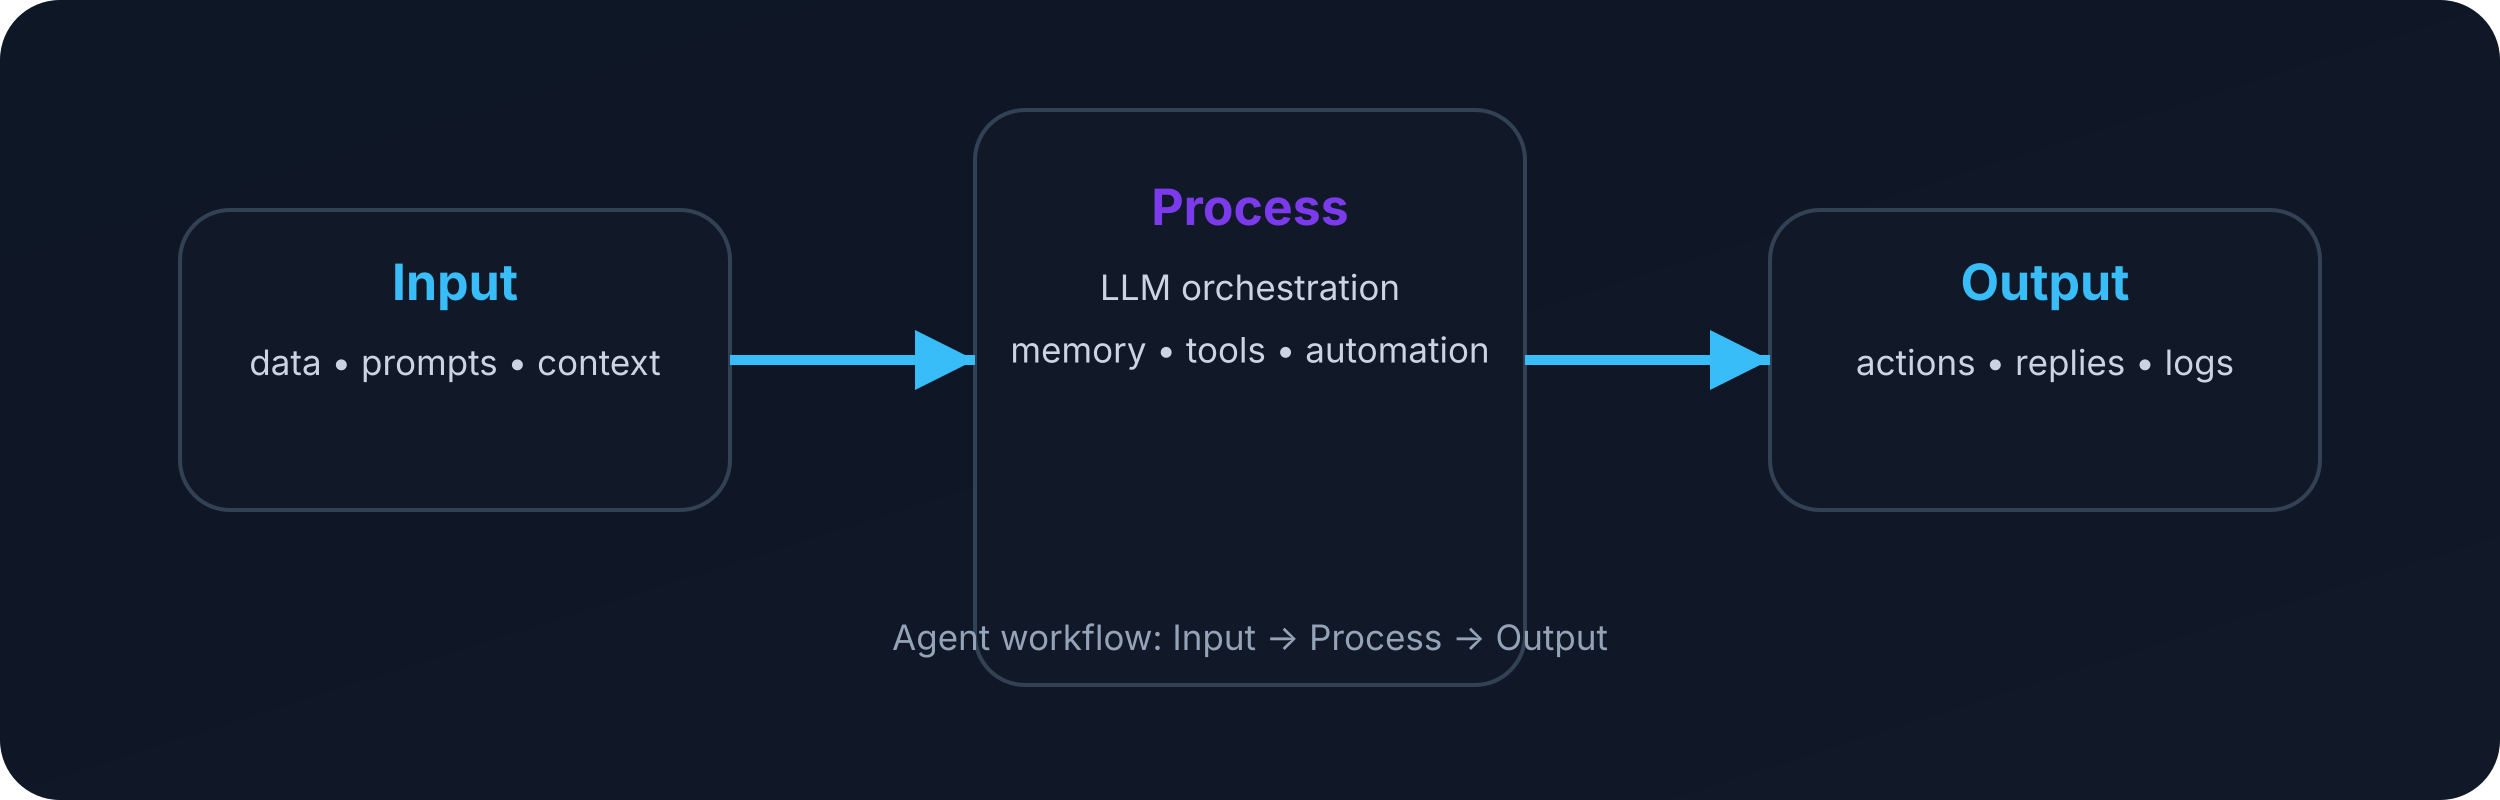
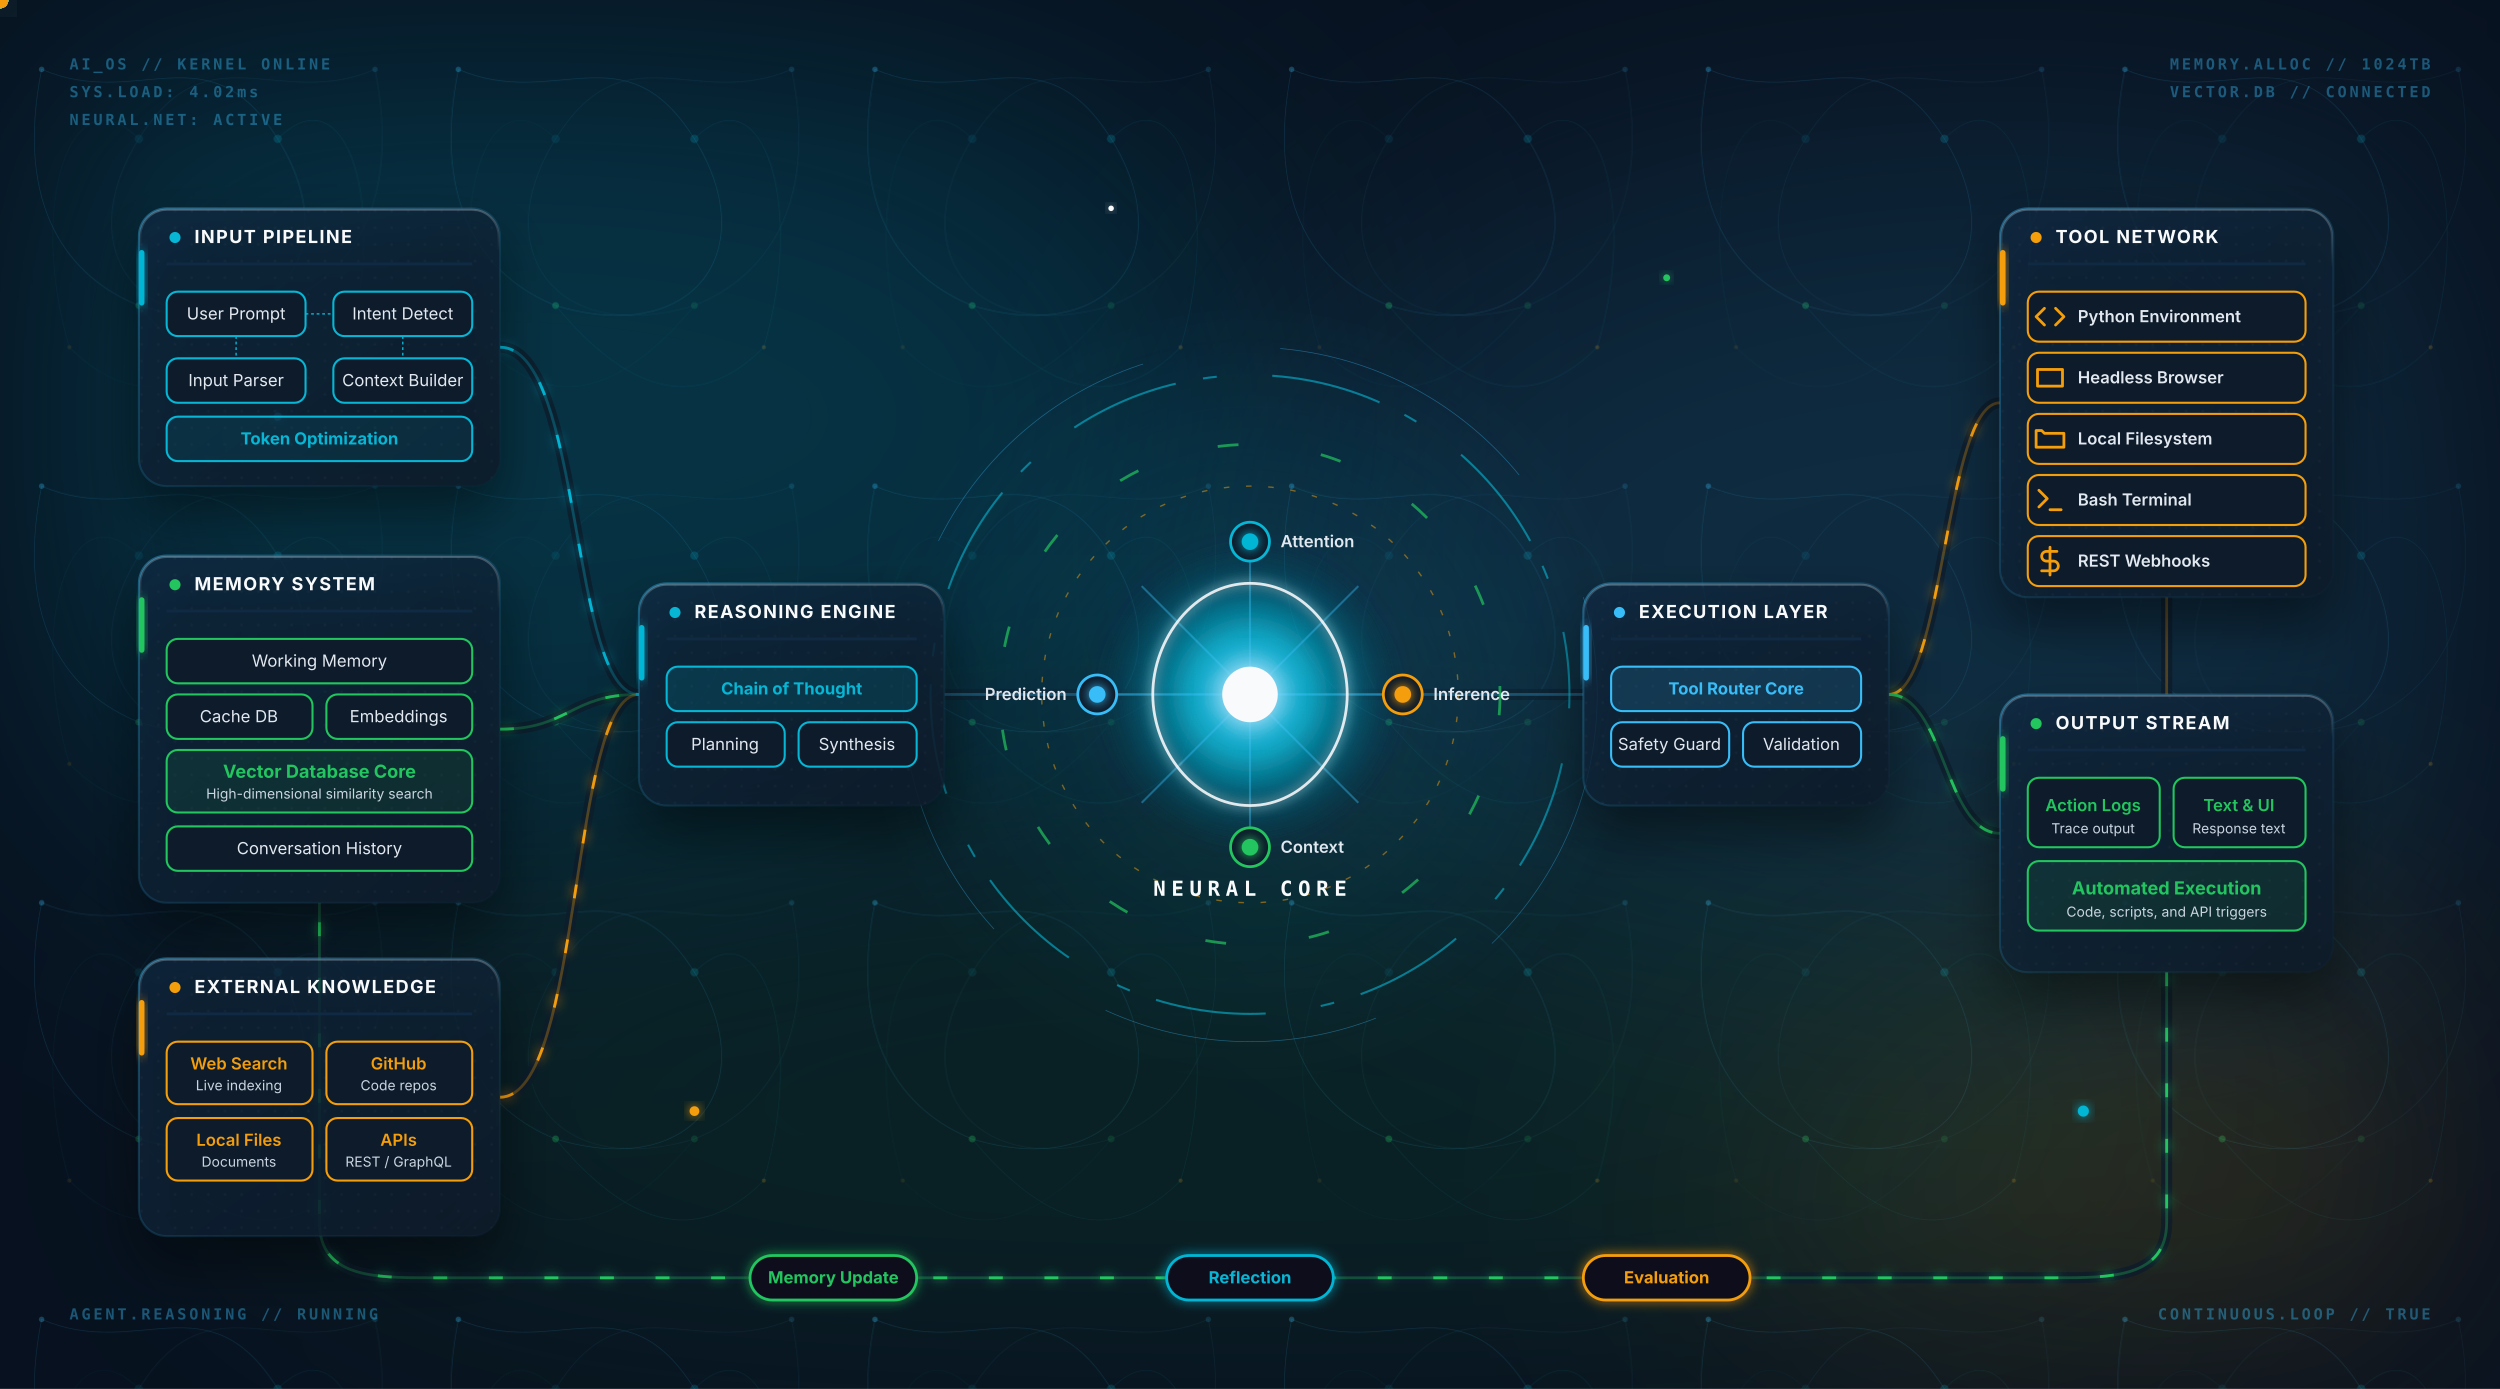
- <svg xmlns="http://www.w3.org/2000/svg" viewBox="0 0 1000 320" width="1000" height="320">
+ <svg xmlns="http://www.w3.org/2000/svg" viewBox="0 0 1800 1000" width="100%" height="100%">
  <defs>
-     <linearGradient id="bg" x1="0" y1="0" x2="1" y2="1">
-       <stop offset="0%" stop-color="#0e1726" />
-       <stop offset="100%" stop-color="#111827" />
+     <filter id="ai-aurora-blur" x="-50%" y="-50%" width="200%" height="200%">
+       <feGaussianBlur stdDeviation="120" />
+     </filter>
+     <radialGradient id="coreAura" cx="50%" cy="50%" r="50%">
+       <stop offset="0%" stop-color="#38BDF8" stop-opacity="0.2" />
+       <stop offset="50%" stop-color="#06B6D4" stop-opacity="0.1" />
+       <stop offset="100%" stop-color="#06B6D4" stop-opacity="0" />
+     </radialGradient>
+     <radialGradient id="brainCoreGrad" cx="50%" cy="50%" r="50%">
+       <stop offset="0%" stop-color="#38BDF8" stop-opacity="0.9" />
+       <stop offset="40%" stop-color="#06B6D4" stop-opacity="0.6" />
+       <stop offset="100%" stop-color="#102A43" stop-opacity="0" />
+     </radialGradient>
+     <linearGradient id="ai-cardGrad" x1="0" y1="0" x2="1" y2="1">
+       <stop offset="0%" stop-color="#102A43" stop-opacity="0.65" />
+       <stop offset="100%" stop-color="#0D1B2A" stop-opacity="0.9" />
    </linearGradient>
-     <linearGradient id="accent" x1="0" y1="0" x2="1" y2="1">
-       <stop offset="0%" stop-color="#38bdf8" />
-       <stop offset="100%" stop-color="#7c3aed" />
+     <linearGradient id="ai-cardBorder" x1="0" y1="0" x2="1" y2="1">
+       <stop offset="0%" stop-color="#38BDF8" stop-opacity="0.4" />
+       <stop offset="100%" stop-color="#102A43" stop-opacity="0.15" />
    </linearGradient>
+     <linearGradient id="topHighlight" x1="0" y1="0" x2="0" y2="1">
+       <stop offset="0%" stop-color="#F8FAFC" stop-opacity="0.25" />
+       <stop offset="15%" stop-color="#F8FAFC" stop-opacity="0.0" />
+       <stop offset="100%" stop-color="#F8FAFC" stop-opacity="0.0" />
+     </linearGradient>
+     <pattern id="card-mesh" width="12" height="12" patternUnits="userSpaceOnUse">
+       <circle cx="2" cy="2" r="1" fill="#F8FAFC" opacity="0.03" />
+     </pattern>
+     <filter id="ai-shadow" x="-20%" y="-20%" width="140%" height="140%">
+       <feGaussianBlur stdDeviation="20" result="blur" />
+       <feColorMatrix type="matrix" values="0 0 0 0 0   0 0 0 0 0   0 0 0 0 0  0 0 0 0.6 0" />
+     </filter>
+     <filter id="ai-glow" x="-50%" y="-50%" width="200%" height="200%">
+       <feGaussianBlur stdDeviation="4" result="blur" />
+       <feMerge>
+         <feMergeNode in="blur" />
+         <feMergeNode in="SourceGraphic" />
+       </feMerge>
+     </filter>
+     <filter id="ai-glow-lg" x="-50%" y="-50%" width="200%" height="200%">
+       <feGaussianBlur stdDeviation="12" result="blur" />
+       <feMerge>
+         <feMergeNode in="blur" />
+         <feMergeNode in="SourceGraphic" />
+       </feMerge>
+     </filter>
+     <pattern id="neural-web" width="300" height="300" patternUnits="userSpaceOnUse">
+       <path d="M 30 50 C 100 80, 150 20, 200 100 C 250 180, 200 250, 100 220 C 50 200, 10 150, 30 50 Z" fill="none" stroke="#38BDF8" stroke-width="0.5" opacity="0.15" />
+       <path d="M 200 100 C 250 50, 280 150, 250 250 C 200 300, 150 280, 100 220" fill="none" stroke="#06B6D4" stroke-width="0.5" opacity="0.1" />
+       <circle cx="30" cy="50" r="2" fill="#38BDF8" opacity="0.3" class="pulse" />
+       <circle cx="200" cy="100" r="3" fill="#06B6D4" opacity="0.2" class="pulse" style="animation-delay: 1s;" />
+       <circle cx="100" cy="220" r="2.5" fill="#22C55E" opacity="0.3" class="pulse" style="animation-delay: 2s;" />
+       <circle cx="250" cy="250" r="1.5" fill="#F59E0B" opacity="0.2" class="pulse" style="animation-delay: 3s;" />
+     </pattern>
+     <path id="p-in-rs" d="M 360 250 C 420 250, 410 500, 460 500" />
+     <path id="p-mem-rs" d="M 360 525 C 410 525, 410 500, 460 500" />
+     <path id="p-know-rs" d="M 360 790 C 420 790, 410 500, 460 500" />
+     <path id="p-rs-br" d="M 680 500 L 900 500" />
+     <path id="p-br-ex" d="M 900 500 L 1140 500" />
+     <path id="p-ex-tl" d="M 1360 500 C 1400 500, 1400 290, 1440 290" />
+     <path id="p-ex-out" d="M 1360 500 C 1400 500, 1400 600, 1440 600" />
+     <path id="p-tl-out" d="M 1560 430 L 1560 500" />
+     <path id="p-fb-loop" d="M 1560 700 L 1560 880 C 1560 920, 1520 920, 1480 920 L 310 920 C 270 920, 230 920, 230 880 L 230 650" />
  </defs>
-   <rect width="1000" height="320" rx="24" fill="url(#bg)" />
-   <rect x="72" y="84" width="220" height="120" rx="20" fill="#111827" stroke="#334155" stroke-width="1.6" />
-   <rect x="390" y="44" width="220" height="230" rx="20" fill="#111827" stroke="#334155" stroke-width="1.6" />
-   <rect x="708" y="84" width="220" height="120" rx="20" fill="#111827" stroke="#334155" stroke-width="1.6" />
-   <text x="182" y="120" font-family="Inter, Arial, sans-serif" fill="#38bdf8" font-size="20" font-weight="700" text-anchor="middle">Input</text>
-   <text x="182" y="150" font-family="Inter, Arial, sans-serif" fill="#cbd5e1" font-size="14" text-anchor="middle">data • prompts • context</text>
-   <text x="500" y="90" font-family="Inter, Arial, sans-serif" fill="#7c3aed" font-size="20" font-weight="700" text-anchor="middle">Process</text>
-   <text x="500" y="120" font-family="Inter, Arial, sans-serif" fill="#cbd5e1" font-size="14" text-anchor="middle">LLM orchestration</text>
-   <text x="500" y="145" font-family="Inter, Arial, sans-serif" fill="#cbd5e1" font-size="14" text-anchor="middle">memory • tools • automation</text>
-   <text x="818" y="120" font-family="Inter, Arial, sans-serif" fill="#38bdf8" font-size="20" font-weight="700" text-anchor="middle">Output</text>
-   <text x="818" y="150" font-family="Inter, Arial, sans-serif" fill="#cbd5e1" font-size="14" text-anchor="middle">actions • replies • logs</text>
-   <path d="M292 144 L390 144" stroke="#38bdf8" stroke-width="4" marker-end="url(#arr)" />
-   <path d="M610 144 L708 144" stroke="#38bdf8" stroke-width="4" marker-end="url(#arr)" />
-   <defs>
-     <marker id="arr" viewBox="0 0 10 10" refX="10" refY="5" markerWidth="6" markerHeight="6" orient="auto-start-reverse">
-       <path d="M0 0 L10 5 L0 10 Z" fill="#38bdf8" />
-     </marker>
-   </defs>
-   <text x="500" y="260" font-family="Inter, Arial, sans-serif" fill="#94a3b8" font-size="14" text-anchor="middle">Agent workflow: Input → Process → Output</text>
+   <style>
+     @keyframes float1 { 0%, 100% { transform: translateY(0); } 50% { transform: translateY(-8px); } }
+     @keyframes float2 { 0%, 100% { transform: translateY(0); } 50% { transform: translateY(-5px); } }
+     @keyframes pulse { 0%, 100% { opacity: 0.3; } 50% { opacity: 1; } }
+     @keyframes breatheBtn { 0%, 100% { fill-opacity: 0.05; } 50% { fill-opacity: 0.25; } }
+     @keyframes spin1 { to { stroke-dashoffset: 1000; } }
+     @keyframes spinRev1 { to { stroke-dashoffset: -1000; } }
+     @keyframes spin2 { to { stroke-dashoffset: 500; } }
+     @keyframes spinRev2 { to { stroke-dashoffset: -500; } }
+     @keyframes pipeFlow { from { stroke-dashoffset: 40; } to { stroke-dashoffset: 0; } }
+     @keyframes scanner { 0%, 100% { transform: translateY(-200px); opacity: 0; } 10%, 90% { opacity: 1; } 50% { transform: translateY(200px); } }
+     @keyframes particleDrift { 0% { transform: translate(0,0); opacity: 0; } 20% { opacity: 0.5; } 80% { opacity: 0.5; } 100% { transform: translate(15px, -30px); opacity: 0; } }
+     
+     .float-1 { animation: float1 6s ease-in-out infinite; }
+     .float-2 { animation: float2 8s ease-in-out infinite; }
+     .pulse { animation: pulse 3s ease-in-out infinite; }
+     .breathe-btn { animation: breatheBtn 4s ease-in-out infinite; }
+     .spin-1 { animation: spin1 40s linear infinite; }
+     .spin-rev-1 { animation: spinRev1 60s linear infinite; }
+     .spin-2 { animation: spin2 25s linear infinite; }
+     .spin-rev-2 { animation: spinRev2 35s linear infinite; }
+     .pipe-flow { animation: pipeFlow 1s linear infinite; }
+     .scanner { animation: scanner 8s linear infinite; }
+     .particle { animation: particleDrift linear infinite; }
+     
+     .glass-panel {
+       fill: url(#ai-cardGrad);
+       stroke: url(#ai-cardBorder);
+       stroke-width: 1.5;
+     }
+   </style>
+   <rect width="1800" height="1000" fill="#07111F" />
+   <rect width="1800" height="1000" fill="url(#neural-web)" />
+   <rect width="1800" height="1000" fill="url(#neural-web)" transform="scale(-1, 1) translate(-1800, 0)" opacity="0.5" />
+   <ellipse cx="20%" cy="30%" rx="30%" ry="30%" fill="#06B6D4" filter="url(#ai-aurora-blur)" opacity="0.2" />
+   <ellipse cx="80%" cy="40%" rx="30%" ry="30%" fill="#38BDF8" filter="url(#ai-aurora-blur)" opacity="0.15" />
+   <ellipse cx="50%" cy="80%" rx="40%" ry="20%" fill="#22C55E" filter="url(#ai-aurora-blur)" opacity="0.1" />
+   <ellipse cx="90%" cy="90%" rx="20%" ry="20%" fill="#F59E0B" filter="url(#ai-aurora-blur)" opacity="0.15" />
+   <g font-family="monospace, system-ui, sans-serif" font-size="11" fill="#38BDF8" opacity="0.4" font-weight="600" letter-spacing="2">
+     <text x="50" y="50" class="float-1">AI_OS // KERNEL ONLINE</text>
+     <text x="50" y="70" class="float-2">SYS.LOAD: 4.02ms</text>
+     <text x="50" y="90" class="float-1">NEURAL.NET: ACTIVE</text>
+     <text x="1750" y="50" class="float-2" text-anchor="end">MEMORY.ALLOC // 1024TB</text>
+     <text x="1750" y="70" class="float-1" text-anchor="end">VECTOR.DB // CONNECTED</text>
+     <text x="50" y="950" class="float-2">AGENT.REASONING // RUNNING</text>
+     <text x="1750" y="950" class="float-1" text-anchor="end">CONTINUOUS.LOOP // TRUE</text>
+   </g>
+   <circle cx="200" cy="300" r="3" fill="#38BDF8" class="particle" style="animation-duration: 9s;" filter="url(#ai-glow)" />
+   <circle cx="1500" cy="800" r="4" fill="#06B6D4" class="particle" style="animation-duration: 14s;" filter="url(#ai-glow)" />
+   <circle cx="1200" cy="200" r="2.5" fill="#22C55E" class="particle" style="animation-duration: 11s;" filter="url(#ai-glow)" />
+   <circle cx="500" cy="800" r="3.5" fill="#F59E0B" class="particle" style="animation-duration: 15s;" filter="url(#ai-glow)" />
+   <circle cx="800" cy="150" r="2" fill="#F8FAFC" class="particle" style="animation-duration: 12s;" filter="url(#ai-glow)" />
+   <g id="data-pipes">
+     <use href="#p-in-rs" stroke="#0D1B2A" stroke-width="8" fill="none" opacity="0.8" />
+     <use href="#p-mem-rs" stroke="#0D1B2A" stroke-width="8" fill="none" opacity="0.8" />
+     <use href="#p-know-rs" stroke="#0D1B2A" stroke-width="8" fill="none" opacity="0.8" />
+     <use href="#p-rs-br" stroke="#0D1B2A" stroke-width="8" fill="none" opacity="0.8" />
+     <use href="#p-br-ex" stroke="#0D1B2A" stroke-width="8" fill="none" opacity="0.8" />
+     <use href="#p-ex-tl" stroke="#0D1B2A" stroke-width="8" fill="none" opacity="0.8" />
+     <use href="#p-ex-out" stroke="#0D1B2A" stroke-width="8" fill="none" opacity="0.8" />
+     <use href="#p-tl-out" stroke="#0D1B2A" stroke-width="8" fill="none" opacity="0.8" />
+     <use href="#p-fb-loop" stroke="#0D1B2A" stroke-width="8" fill="none" opacity="0.8" />
+     <use href="#p-in-rs" stroke="#06B6D4" stroke-width="2" fill="none" opacity="0.3" />
+     <use href="#p-mem-rs" stroke="#22C55E" stroke-width="2" fill="none" opacity="0.3" />
+     <use href="#p-know-rs" stroke="#F59E0B" stroke-width="2" fill="none" opacity="0.3" />
+     <use href="#p-rs-br" stroke="#38BDF8" stroke-width="2" fill="none" opacity="0.3" />
+     <use href="#p-br-ex" stroke="#38BDF8" stroke-width="2" fill="none" opacity="0.3" />
+     <use href="#p-ex-tl" stroke="#F59E0B" stroke-width="2" fill="none" opacity="0.3" />
+     <use href="#p-ex-out" stroke="#22C55E" stroke-width="2" fill="none" opacity="0.3" />
+     <use href="#p-tl-out" stroke="#F59E0B" stroke-width="2" fill="none" opacity="0.3" />
+     <use href="#p-fb-loop" stroke="#22C55E" stroke-width="2" fill="none" opacity="0.3" />
+     <use href="#p-in-rs" stroke="#06B6D4" stroke-width="2" fill="none" stroke-dasharray="10 30" class="pipe-flow" filter="url(#ai-glow)" />
+     <use href="#p-mem-rs" stroke="#22C55E" stroke-width="2" fill="none" stroke-dasharray="10 30" class="pipe-flow" filter="url(#ai-glow)" />
+     <use href="#p-know-rs" stroke="#F59E0B" stroke-width="2" fill="none" stroke-dasharray="10 30" class="pipe-flow" filter="url(#ai-glow)" />
+     <use href="#p-rs-br" stroke="#38BDF8" stroke-width="2" fill="none" stroke-dasharray="10 30" class="pipe-flow" filter="url(#ai-glow)" />
+     <use href="#p-br-ex" stroke="#38BDF8" stroke-width="2" fill="none" stroke-dasharray="10 30" class="pipe-flow" filter="url(#ai-glow)" />
+     <use href="#p-ex-tl" stroke="#F59E0B" stroke-width="2" fill="none" stroke-dasharray="10 30" class="pipe-flow" filter="url(#ai-glow)" />
+     <use href="#p-ex-out" stroke="#22C55E" stroke-width="2" fill="none" stroke-dasharray="10 30" class="pipe-flow" filter="url(#ai-glow)" />
+     <use href="#p-tl-out" stroke="#F59E0B" stroke-width="2" fill="none" stroke-dasharray="10 30" class="pipe-flow" filter="url(#ai-glow)" />
+     <use href="#p-fb-loop" stroke="#22C55E" stroke-width="2" fill="none" stroke-dasharray="10 30" class="pipe-flow" filter="url(#ai-glow)" />
+     <circle r="4" fill="#F8FAFC" filter="url(#ai-glow-lg)">
+       <animateMotion dur="4s" repeatCount="indefinite">
+         <mpath href="#p-in-rs" />
+       </animateMotion>
+     </circle>
+     <circle r="4" fill="#F8FAFC" filter="url(#ai-glow-lg)">
+       <animateMotion dur="4s" begin="2s" repeatCount="indefinite">
+         <mpath href="#p-in-rs" />
+       </animateMotion>
+     </circle>
+     <circle r="4" fill="#F8FAFC" filter="url(#ai-glow-lg)">
+       <animateMotion dur="5s" repeatCount="indefinite">
+         <mpath href="#p-mem-rs" />
+       </animateMotion>
+     </circle>
+     <circle r="4" fill="#F8FAFC" filter="url(#ai-glow-lg)">
+       <animateMotion dur="5s" begin="2.5s" repeatCount="indefinite">
+         <mpath href="#p-mem-rs" />
+       </animateMotion>
+     </circle>
+     <circle r="4" fill="#F8FAFC" filter="url(#ai-glow-lg)">
+       <animateMotion dur="4s" repeatCount="indefinite">
+         <mpath href="#p-know-rs" />
+       </animateMotion>
+     </circle>
+     <circle r="4" fill="#F8FAFC" filter="url(#ai-glow-lg)">
+       <animateMotion dur="4s" begin="2s" repeatCount="indefinite">
+         <mpath href="#p-know-rs" />
+       </animateMotion>
+     </circle>
+     <circle r="6" fill="#F8FAFC" filter="url(#ai-glow-lg)">
+       <animateMotion dur="2s" repeatCount="indefinite">
+         <mpath href="#p-rs-br" />
+       </animateMotion>
+     </circle>
+     <circle r="6" fill="#F8FAFC" filter="url(#ai-glow-lg)">
+       <animateMotion dur="2s" begin="1s" repeatCount="indefinite">
+         <mpath href="#p-rs-br" />
+       </animateMotion>
+     </circle>
+     <circle r="6" fill="#F8FAFC" filter="url(#ai-glow-lg)">
+       <animateMotion dur="2s" repeatCount="indefinite">
+         <mpath href="#p-br-ex" />
+       </animateMotion>
+     </circle>
+     <circle r="6" fill="#F8FAFC" filter="url(#ai-glow-lg)">
+       <animateMotion dur="2s" begin="1s" repeatCount="indefinite">
+         <mpath href="#p-br-ex" />
+       </animateMotion>
+     </circle>
+     <circle r="4" fill="#F8FAFC" filter="url(#ai-glow-lg)">
+       <animateMotion dur="3s" repeatCount="indefinite">
+         <mpath href="#p-ex-tl" />
+       </animateMotion>
+     </circle>
+     <circle r="4" fill="#F8FAFC" filter="url(#ai-glow-lg)">
+       <animateMotion dur="3s" repeatCount="indefinite">
+         <mpath href="#p-ex-out" />
+       </animateMotion>
+     </circle>
+     <circle r="4" fill="#F8FAFC" filter="url(#ai-glow-lg)">
+       <animateMotion dur="2s" repeatCount="indefinite">
+         <mpath href="#p-tl-out" />
+       </animateMotion>
+     </circle>
+     <circle r="6" fill="#22C55E" filter="url(#ai-glow-lg)">
+       <animateMotion dur="15s" begin="0s" repeatCount="indefinite">
+         <mpath href="#p-fb-loop" />
+       </animateMotion>
+     </circle>
+     <circle r="6" fill="#06B6D4" filter="url(#ai-glow-lg)">
+       <animateMotion dur="15s" begin="5s" repeatCount="indefinite">
+         <mpath href="#p-fb-loop" />
+       </animateMotion>
+     </circle>
+     <circle r="6" fill="#F59E0B" filter="url(#ai-glow-lg)">
+       <animateMotion dur="15s" begin="10s" repeatCount="indefinite">
+         <mpath href="#p-fb-loop" />
+       </animateMotion>
+     </circle>
+   </g>
+   <g transform="translate(900, 500)">
+     <circle cx="0" cy="0" r="280" fill="url(#coreAura)" opacity="0.8">
+       <animate attributeName="r" values="270;290;270" dur="6s" repeatCount="indefinite" />
+       <animate attributeName="opacity" values="0.6;0.9;0.6" dur="6s" repeatCount="indefinite" />
+     </circle>
+     <circle cx="0" cy="0" r="230" fill="none" stroke="#06B6D4" stroke-width="1.5" stroke-dasharray="10 40 80 20" class="spin-1" opacity="0.6" />
+     <circle cx="0" cy="0" r="250" fill="none" stroke="#38BDF8" stroke-width="0.5" stroke-dasharray="200 100" class="spin-rev-1" opacity="0.4" />
+     <circle cx="0" cy="0" r="180" fill="none" stroke="#22C55E" stroke-width="2" stroke-dasharray="15 60" class="spin-2" opacity="0.7" />
+     <circle cx="0" cy="0" r="150" fill="none" stroke="#F59E0B" stroke-width="1" stroke-dasharray="4 12" class="spin-rev-2" opacity="0.5" />
+     <circle cx="0" cy="0" r="110" fill="url(#brainCoreGrad)" filter="url(#ai-glow-lg)">
+       <animate attributeName="opacity" values="0.6;1;0.6" dur="4s" repeatCount="indefinite" />
+     </circle>
+     <line x1="0" y1="-110" x2="0" y2="110" stroke="#38BDF8" stroke-width="1.5" opacity="0.4" />
+     <line x1="-110" y1="0" x2="110" y2="0" stroke="#38BDF8" stroke-width="1.5" opacity="0.4" />
+     <line x1="-78" y1="-78" x2="78" y2="78" stroke="#38BDF8" stroke-width="1.5" opacity="0.4" />
+     <line x1="-78" y1="78" x2="78" y2="-78" stroke="#38BDF8" stroke-width="1.5" opacity="0.4" />
+     <g stroke="#F8FAFC" stroke-width="2" opacity="0.9" filter="url(#ai-glow)">
+       <path d="M 0 -80 C 40 -80, 70 -40, 70 0 C 70 40, 40 80, 0 80 C -40 80, -70 40, -70 0 C -70 -40, -40 -80, 0 -80 Z" fill="none" />
+     </g>
+     <circle cx="0" cy="0" r="20" fill="#F8FAFC" filter="url(#ai-glow-lg)">
+       <animate attributeName="r" values="18;24;18" dur="3s" repeatCount="indefinite" />
+     </circle>
+     <g transform="translate(0, -110)">
+       <circle cx="0" cy="0" r="14" fill="#0D1B2A" stroke="#06B6D4" stroke-width="2" />
+       <circle cx="0" cy="0" r="6" fill="#06B6D4" filter="url(#ai-glow)" class="pulse" style="animation-delay: 0s" />
+       <text x="22" y="4" font-family="Inter, system-ui, sans-serif" font-size="12" fill="#E2E8F0" font-weight="600">Attention</text>
+     </g>
+     <g transform="translate(110, 0)">
+       <circle cx="0" cy="0" r="14" fill="#0D1B2A" stroke="#F59E0B" stroke-width="2" />
+       <circle cx="0" cy="0" r="6" fill="#F59E0B" filter="url(#ai-glow)" class="pulse" style="animation-delay: 1s" />
+       <text x="22" y="4" font-family="Inter, system-ui, sans-serif" font-size="12" fill="#E2E8F0" font-weight="600">Inference</text>
+     </g>
+     <g transform="translate(0, 110)">
+       <circle cx="0" cy="0" r="14" fill="#0D1B2A" stroke="#22C55E" stroke-width="2" />
+       <circle cx="0" cy="0" r="6" fill="#22C55E" filter="url(#ai-glow)" class="pulse" style="animation-delay: 2s" />
+       <text x="22" y="4" font-family="Inter, system-ui, sans-serif" font-size="12" fill="#E2E8F0" font-weight="600">Context</text>
+     </g>
+     <g transform="translate(-110, 0)">
+       <circle cx="0" cy="0" r="14" fill="#0D1B2A" stroke="#38BDF8" stroke-width="2" />
+       <circle cx="0" cy="0" r="6" fill="#38BDF8" filter="url(#ai-glow)" class="pulse" style="animation-delay: 3s" />
+       <text x="-22" y="4" font-family="Inter, system-ui, sans-serif" font-size="12" fill="#E2E8F0" text-anchor="end" font-weight="600">Prediction</text>
+     </g>
+     <text x="0" y="145" font-family="monospace, system-ui, sans-serif" font-size="15" font-weight="800" fill="#F8FAFC" text-anchor="middle" letter-spacing="4">NEURAL CORE</text>
+     <line x1="-150" y1="0" x2="150" y2="0" stroke="#06B6D4" stroke-width="1.5" opacity="0.8" class="scanner" filter="url(#ai-glow)" />
+   </g>
+   <g transform="translate(100, 150)">
+     <g class="float-1">
+       <rect x="0" y="20" width="260" height="200" rx="20" fill="#000000" filter="url(#ai-shadow)" opacity="0.75" />
+       <rect x="0" y="0" width="260" height="200" rx="20" class="glass-panel" />
+       <rect x="0" y="0" width="260" height="200" rx="20" fill="url(#card-mesh)" />
+       <rect x="1" y="1" width="258" height="198" rx="19" fill="none" stroke="url(#topHighlight)" stroke-width="1.5" />
+       <rect x="0" y="30" width="4" height="40" rx="2" fill="#06B6D4" filter="url(#ai-glow)" />
+       <g transform="translate(20, 25)">
+         <circle cx="6" cy="-4" r="4" fill="#06B6D4" class="pulse" />
+         <text x="20" y="0" font-family="Inter, system-ui, sans-serif" font-size="13" font-weight="700" fill="#F8FAFC" letter-spacing="1">INPUT PIPELINE</text>
+       </g>
+       <line x1="20" y1="40" x2="240" y2="40" stroke="#102A43" stroke-width="2" />
+       <rect x="20" y="60" width="100" height="32" rx="8" fill="#0D1B2A" stroke="#06B6D4" stroke-width="1.5" />
+       <text x="70" y="80" font-family="Inter, system-ui, sans-serif" font-size="12" fill="#E2E8F0" text-anchor="middle">User Prompt</text>
+       <line x1="70" y1="92" x2="70" y2="108" stroke="#06B6D4" stroke-dasharray="2 2" />
+       <rect x="20" y="108" width="100" height="32" rx="8" fill="#0D1B2A" stroke="#06B6D4" stroke-width="1.5" />
+       <text x="70" y="128" font-family="Inter, system-ui, sans-serif" font-size="12" fill="#E2E8F0" text-anchor="middle">Input Parser</text>
+       <line x1="120" y1="76" x2="140" y2="76" stroke="#06B6D4" stroke-dasharray="2 2" />
+       <rect x="140" y="60" width="100" height="32" rx="8" fill="#0D1B2A" stroke="#06B6D4" stroke-width="1.5" />
+       <text x="190" y="80" font-family="Inter, system-ui, sans-serif" font-size="12" fill="#E2E8F0" text-anchor="middle">Intent Detect</text>
+       <line x1="190" y1="92" x2="190" y2="108" stroke="#06B6D4" stroke-dasharray="2 2" />
+       <rect x="140" y="108" width="100" height="32" rx="8" fill="#0D1B2A" stroke="#06B6D4" stroke-width="1.5" />
+       <text x="190" y="128" font-family="Inter, system-ui, sans-serif" font-size="12" fill="#E2E8F0" text-anchor="middle">Context Builder</text>
+       <rect x="20" y="150" width="220" height="32" rx="8" fill="#06B6D4" fill-opacity="0.1" stroke="#06B6D4" stroke-width="1.5" class="breathe-btn" />
+       <text x="130" y="170" font-family="Inter, system-ui, sans-serif" font-size="12" font-weight="700" fill="#06B6D4" text-anchor="middle">Token Optimization</text>
+     </g>
+   </g>
+   <g transform="translate(100, 400)">
+     <g class="float-2">
+       <rect x="0" y="20" width="260" height="250" rx="20" fill="#000000" filter="url(#ai-shadow)" opacity="0.75" />
+       <rect x="0" y="0" width="260" height="250" rx="20" class="glass-panel" />
+       <rect x="0" y="0" width="260" height="250" rx="20" fill="url(#card-mesh)" />
+       <rect x="1" y="1" width="258" height="248" rx="19" fill="none" stroke="url(#topHighlight)" stroke-width="1.5" />
+       <rect x="0" y="30" width="4" height="40" rx="2" fill="#22C55E" filter="url(#ai-glow)" />
+       <g transform="translate(20, 25)">
+         <circle cx="6" cy="-4" r="4" fill="#22C55E" class="pulse" />
+         <text x="20" y="0" font-family="Inter, system-ui, sans-serif" font-size="13" font-weight="700" fill="#F8FAFC" letter-spacing="1">MEMORY SYSTEM</text>
+       </g>
+       <line x1="20" y1="40" x2="240" y2="40" stroke="#102A43" stroke-width="2" />
+       <rect x="20" y="60" width="220" height="32" rx="8" fill="#0D1B2A" stroke="#22C55E" stroke-width="1.5" />
+       <text x="130" y="80" font-family="Inter, system-ui, sans-serif" font-size="12" fill="#E2E8F0" text-anchor="middle">Working Memory</text>
+       <rect x="20" y="100" width="105" height="32" rx="8" fill="#0D1B2A" stroke="#22C55E" stroke-width="1.5" />
+       <text x="72" y="120" font-family="Inter, system-ui, sans-serif" font-size="12" fill="#E2E8F0" text-anchor="middle">Cache DB</text>
+       <rect x="135" y="100" width="105" height="32" rx="8" fill="#0D1B2A" stroke="#22C55E" stroke-width="1.5" />
+       <text x="187" y="120" font-family="Inter, system-ui, sans-serif" font-size="12" fill="#E2E8F0" text-anchor="middle">Embeddings</text>
+       <rect x="20" y="140" width="220" height="45" rx="8" fill="#22C55E" fill-opacity="0.1" stroke="#22C55E" stroke-width="1.5" class="breathe-btn" />
+       <text x="130" y="160" font-family="Inter, system-ui, sans-serif" font-size="13" font-weight="700" fill="#22C55E" text-anchor="middle">Vector Database Core</text>
+       <text x="130" y="175" font-family="Inter, system-ui, sans-serif" font-size="10" fill="#CBD5E1" text-anchor="middle">High-dimensional similarity search</text>
+       <rect x="20" y="195" width="220" height="32" rx="8" fill="#0D1B2A" stroke="#22C55E" stroke-width="1.5" />
+       <text x="130" y="215" font-family="Inter, system-ui, sans-serif" font-size="12" fill="#E2E8F0" text-anchor="middle">Conversation History</text>
+     </g>
+   </g>
+   <g transform="translate(100, 690)">
+     <g class="float-1">
+       <rect x="0" y="20" width="260" height="200" rx="20" fill="#000000" filter="url(#ai-shadow)" opacity="0.75" />
+       <rect x="0" y="0" width="260" height="200" rx="20" class="glass-panel" />
+       <rect x="0" y="0" width="260" height="200" rx="20" fill="url(#card-mesh)" />
+       <rect x="1" y="1" width="258" height="198" rx="19" fill="none" stroke="url(#topHighlight)" stroke-width="1.5" />
+       <rect x="0" y="30" width="4" height="40" rx="2" fill="#F59E0B" filter="url(#ai-glow)" />
+       <g transform="translate(20, 25)">
+         <circle cx="6" cy="-4" r="4" fill="#F59E0B" class="pulse" />
+         <text x="20" y="0" font-family="Inter, system-ui, sans-serif" font-size="13" font-weight="700" fill="#F8FAFC" letter-spacing="1">EXTERNAL KNOWLEDGE</text>
+       </g>
+       <line x1="20" y1="40" x2="240" y2="40" stroke="#102A43" stroke-width="2" />
+       <rect x="20" y="60" width="105" height="45" rx="8" fill="#0D1B2A" stroke="#F59E0B" stroke-width="1.5" />
+       <text x="72" y="80" font-family="Inter, system-ui, sans-serif" font-size="12" font-weight="600" fill="#F59E0B" text-anchor="middle">Web Search</text>
+       <text x="72" y="95" font-family="Inter, system-ui, sans-serif" font-size="10" fill="#CBD5E1" text-anchor="middle">Live indexing</text>
+       <rect x="135" y="60" width="105" height="45" rx="8" fill="#0D1B2A" stroke="#F59E0B" stroke-width="1.5" />
+       <text x="187" y="80" font-family="Inter, system-ui, sans-serif" font-size="12" font-weight="600" fill="#F59E0B" text-anchor="middle">GitHub</text>
+       <text x="187" y="95" font-family="Inter, system-ui, sans-serif" font-size="10" fill="#CBD5E1" text-anchor="middle">Code repos</text>
+       <rect x="20" y="115" width="105" height="45" rx="8" fill="#0D1B2A" stroke="#F59E0B" stroke-width="1.5" />
+       <text x="72" y="135" font-family="Inter, system-ui, sans-serif" font-size="12" font-weight="600" fill="#F59E0B" text-anchor="middle">Local Files</text>
+       <text x="72" y="150" font-family="Inter, system-ui, sans-serif" font-size="10" fill="#CBD5E1" text-anchor="middle">Documents</text>
+       <rect x="135" y="115" width="105" height="45" rx="8" fill="#0D1B2A" stroke="#F59E0B" stroke-width="1.5" />
+       <text x="187" y="135" font-family="Inter, system-ui, sans-serif" font-size="12" font-weight="600" fill="#F59E0B" text-anchor="middle">APIs</text>
+       <text x="187" y="150" font-family="Inter, system-ui, sans-serif" font-size="10" fill="#CBD5E1" text-anchor="middle">REST / GraphQL</text>
+     </g>
+   </g>
+   <g transform="translate(460, 420)">
+     <g class="float-2">
+       <rect x="0" y="20" width="220" height="160" rx="20" fill="#000000" filter="url(#ai-shadow)" opacity="0.75" />
+       <rect x="0" y="0" width="220" height="160" rx="20" class="glass-panel" />
+       <rect x="0" y="0" width="220" height="160" rx="20" fill="url(#card-mesh)" />
+       <rect x="1" y="1" width="218" height="158" rx="19" fill="none" stroke="url(#topHighlight)" stroke-width="1.5" />
+       <rect x="0" y="30" width="4" height="40" rx="2" fill="#06B6D4" filter="url(#ai-glow)" />
+       <g transform="translate(20, 25)">
+         <circle cx="6" cy="-4" r="4" fill="#06B6D4" class="pulse" />
+         <text x="20" y="0" font-family="Inter, system-ui, sans-serif" font-size="13" font-weight="700" fill="#F8FAFC" letter-spacing="1">REASONING ENGINE</text>
+       </g>
+       <line x1="20" y1="40" x2="200" y2="40" stroke="#102A43" stroke-width="2" />
+       <rect x="20" y="60" width="180" height="32" rx="8" fill="#06B6D4" fill-opacity="0.15" stroke="#06B6D4" stroke-width="1.5" class="breathe-btn" />
+       <text x="110" y="80" font-family="Inter, system-ui, sans-serif" font-size="12" font-weight="700" fill="#06B6D4" text-anchor="middle">Chain of Thought</text>
+       <rect x="20" y="100" width="85" height="32" rx="8" fill="#0D1B2A" stroke="#06B6D4" stroke-width="1.5" />
+       <text x="62" y="120" font-family="Inter, system-ui, sans-serif" font-size="12" fill="#E2E8F0" text-anchor="middle">Planning</text>
+       <rect x="115" y="100" width="85" height="32" rx="8" fill="#0D1B2A" stroke="#06B6D4" stroke-width="1.5" />
+       <text x="157" y="120" font-family="Inter, system-ui, sans-serif" font-size="12" fill="#E2E8F0" text-anchor="middle">Synthesis</text>
+     </g>
+   </g>
+   <g transform="translate(1140, 420)">
+     <g class="float-1">
+       <rect x="0" y="20" width="220" height="160" rx="20" fill="#000000" filter="url(#ai-shadow)" opacity="0.75" />
+       <rect x="0" y="0" width="220" height="160" rx="20" class="glass-panel" />
+       <rect x="0" y="0" width="220" height="160" rx="20" fill="url(#card-mesh)" />
+       <rect x="1" y="1" width="218" height="158" rx="19" fill="none" stroke="url(#topHighlight)" stroke-width="1.5" />
+       <rect x="0" y="30" width="4" height="40" rx="2" fill="#38BDF8" filter="url(#ai-glow)" />
+       <g transform="translate(20, 25)">
+         <circle cx="6" cy="-4" r="4" fill="#38BDF8" class="pulse" />
+         <text x="20" y="0" font-family="Inter, system-ui, sans-serif" font-size="13" font-weight="700" fill="#F8FAFC" letter-spacing="1">EXECUTION LAYER</text>
+       </g>
+       <line x1="20" y1="40" x2="200" y2="40" stroke="#102A43" stroke-width="2" />
+       <rect x="20" y="60" width="180" height="32" rx="8" fill="#38BDF8" fill-opacity="0.15" stroke="#38BDF8" stroke-width="1.5" class="breathe-btn" />
+       <text x="110" y="80" font-family="Inter, system-ui, sans-serif" font-size="12" font-weight="700" fill="#38BDF8" text-anchor="middle">Tool Router Core</text>
+       <rect x="20" y="100" width="85" height="32" rx="8" fill="#0D1B2A" stroke="#38BDF8" stroke-width="1.5" />
+       <text x="62" y="120" font-family="Inter, system-ui, sans-serif" font-size="12" fill="#E2E8F0" text-anchor="middle">Safety Guard</text>
+       <rect x="115" y="100" width="85" height="32" rx="8" fill="#0D1B2A" stroke="#38BDF8" stroke-width="1.5" />
+       <text x="157" y="120" font-family="Inter, system-ui, sans-serif" font-size="12" fill="#E2E8F0" text-anchor="middle">Validation</text>
+     </g>
+   </g>
+   <g transform="translate(1440, 150)">
+     <g class="float-2">
+       <rect x="0" y="20" width="240" height="280" rx="20" fill="#000000" filter="url(#ai-shadow)" opacity="0.75" />
+       <rect x="0" y="0" width="240" height="280" rx="20" class="glass-panel" />
+       <rect x="0" y="0" width="240" height="280" rx="20" fill="url(#card-mesh)" />
+       <rect x="1" y="1" width="238" height="278" rx="19" fill="none" stroke="url(#topHighlight)" stroke-width="1.5" />
+       <rect x="0" y="30" width="4" height="40" rx="2" fill="#F59E0B" filter="url(#ai-glow)" />
+       <g transform="translate(20, 25)">
+         <circle cx="6" cy="-4" r="4" fill="#F59E0B" class="pulse" />
+         <text x="20" y="0" font-family="Inter, system-ui, sans-serif" font-size="13" font-weight="700" fill="#F8FAFC" letter-spacing="1">TOOL NETWORK</text>
+       </g>
+       <line x1="20" y1="40" x2="220" y2="40" stroke="#102A43" stroke-width="2" />
+       <rect x="20" y="60" width="200" height="36" rx="8" fill="#0D1B2A" stroke="#F59E0B" stroke-width="1.5" />
+       <g transform="translate(24, 66)" fill="none" stroke="#F59E0B" stroke-width="2" stroke-linecap="round" stroke-linejoin="round">
+         <polyline points="16 18 22 12 16 6" />
+         <polyline points="8 6 2 12 8 18" />
+       </g>
+       <text x="56" y="82" font-family="Inter, system-ui, sans-serif" font-size="12" font-weight="600" fill="#E2E8F0">Python Environment</text>
+       <rect x="20" y="104" width="200" height="36" rx="8" fill="#0D1B2A" stroke="#F59E0B" stroke-width="1.5" />
+       <g transform="translate(24, 110)" fill="none" stroke="#F59E0B" stroke-width="2" stroke-linecap="round" stroke-linejoin="round">
+         <path d="M3 6h18 M3 6v12h18V6" />
+       </g>
+       <text x="56" y="126" font-family="Inter, system-ui, sans-serif" font-size="12" font-weight="600" fill="#E2E8F0">Headless Browser</text>
+       <rect x="20" y="148" width="200" height="36" rx="8" fill="#0D1B2A" stroke="#F59E0B" stroke-width="1.5" />
+       <g transform="translate(24, 154)" fill="none" stroke="#F59E0B" stroke-width="2" stroke-linecap="round" stroke-linejoin="round">
+         <path d="M2 6h4l2 2h14v10H2Z" />
+       </g>
+       <text x="56" y="170" font-family="Inter, system-ui, sans-serif" font-size="12" font-weight="600" fill="#E2E8F0">Local Filesystem</text>
+       <rect x="20" y="192" width="200" height="36" rx="8" fill="#0D1B2A" stroke="#F59E0B" stroke-width="1.5" />
+       <g transform="translate(24, 198)" fill="none" stroke="#F59E0B" stroke-width="2" stroke-linecap="round" stroke-linejoin="round">
+         <path d="M4 17l6-6-6-6 M12 19h8" />
+       </g>
+       <text x="56" y="214" font-family="Inter, system-ui, sans-serif" font-size="12" font-weight="600" fill="#E2E8F0">Bash Terminal</text>
+       <rect x="20" y="236" width="200" height="36" rx="8" fill="#0D1B2A" stroke="#F59E0B" stroke-width="1.5" />
+       <g transform="translate(24, 242)" fill="none" stroke="#F59E0B" stroke-width="2" stroke-linecap="round" stroke-linejoin="round">
+         <path d="M12 2v20 M17 5H9.5a3.5 3.5 0 0 0 0 7h5a3.5 3.5 0 0 1 0 7H6" />
+       </g>
+       <text x="56" y="258" font-family="Inter, system-ui, sans-serif" font-size="12" font-weight="600" fill="#E2E8F0">REST Webhooks</text>
+     </g>
+   </g>
+   <g transform="translate(1440, 500)">
+     <g class="float-1">
+       <rect x="0" y="20" width="240" height="200" rx="20" fill="#000000" filter="url(#ai-shadow)" opacity="0.75" />
+       <rect x="0" y="0" width="240" height="200" rx="20" class="glass-panel" />
+       <rect x="0" y="0" width="240" height="200" rx="20" fill="url(#card-mesh)" />
+       <rect x="1" y="1" width="238" height="198" rx="19" fill="none" stroke="url(#topHighlight)" stroke-width="1.5" />
+       <rect x="0" y="30" width="4" height="40" rx="2" fill="#22C55E" filter="url(#ai-glow)" />
+       <g transform="translate(20, 25)">
+         <circle cx="6" cy="-4" r="4" fill="#22C55E" class="pulse" />
+         <text x="20" y="0" font-family="Inter, system-ui, sans-serif" font-size="13" font-weight="700" fill="#F8FAFC" letter-spacing="1">OUTPUT STREAM</text>
+       </g>
+       <line x1="20" y1="40" x2="220" y2="40" stroke="#102A43" stroke-width="2" />
+       <rect x="20" y="60" width="95" height="50" rx="8" fill="#0D1B2A" stroke="#22C55E" stroke-width="1.5" />
+       <text x="67" y="84" font-family="Inter, system-ui, sans-serif" font-size="12" font-weight="600" fill="#22C55E" text-anchor="middle">Action Logs</text>
+       <text x="67" y="100" font-family="Inter, system-ui, sans-serif" font-size="10" fill="#CBD5E1" text-anchor="middle">Trace output</text>
+       <rect x="125" y="60" width="95" height="50" rx="8" fill="#0D1B2A" stroke="#22C55E" stroke-width="1.5" />
+       <text x="172" y="84" font-family="Inter, system-ui, sans-serif" font-size="12" font-weight="600" fill="#22C55E" text-anchor="middle">Text &amp; UI</text>
+       <text x="172" y="100" font-family="Inter, system-ui, sans-serif" font-size="10" fill="#CBD5E1" text-anchor="middle">Response text</text>
+       <rect x="20" y="120" width="200" height="50" rx="8" fill="#22C55E" fill-opacity="0.1" stroke="#22C55E" stroke-width="1.5" class="breathe-btn" />
+       <text x="120" y="144" font-family="Inter, system-ui, sans-serif" font-size="13" font-weight="700" fill="#22C55E" text-anchor="middle">Automated Execution</text>
+       <text x="120" y="160" font-family="Inter, system-ui, sans-serif" font-size="10" fill="#CBD5E1" text-anchor="middle">Code, scripts, and API triggers</text>
+     </g>
+   </g>
+   <g transform="translate(1200, 920)">
+     <rect x="-60" y="-16" width="120" height="32" rx="16" fill="#07111F" stroke="#F59E0B" stroke-width="2" filter="url(#ai-glow)">
+       <animate attributeName="stroke-width" values="1;3;1" dur="4s" repeatCount="indefinite" />
+     </rect>
+     <text x="0" y="4" font-family="Inter, system-ui, sans-serif" font-size="12" fill="#F59E0B" text-anchor="middle" font-weight="700">Evaluation</text>
+   </g>
+   <g transform="translate(900, 920)">
+     <rect x="-60" y="-16" width="120" height="32" rx="16" fill="#07111F" stroke="#06B6D4" stroke-width="2" filter="url(#ai-glow)">
+       <animate attributeName="stroke-width" values="1;3;1" dur="4s" begin="1s" repeatCount="indefinite" />
+     </rect>
+     <text x="0" y="4" font-family="Inter, system-ui, sans-serif" font-size="12" fill="#06B6D4" text-anchor="middle" font-weight="700">Reflection</text>
+   </g>
+   <g transform="translate(600, 920)">
+     <rect x="-60" y="-16" width="120" height="32" rx="16" fill="#07111F" stroke="#22C55E" stroke-width="2" filter="url(#ai-glow)">
+       <animate attributeName="stroke-width" values="1;3;1" dur="4s" begin="2s" repeatCount="indefinite" />
+     </rect>
+     <text x="0" y="4" font-family="Inter, system-ui, sans-serif" font-size="12" fill="#22C55E" text-anchor="middle" font-weight="700">Memory Update</text>
+   </g>
</svg>
